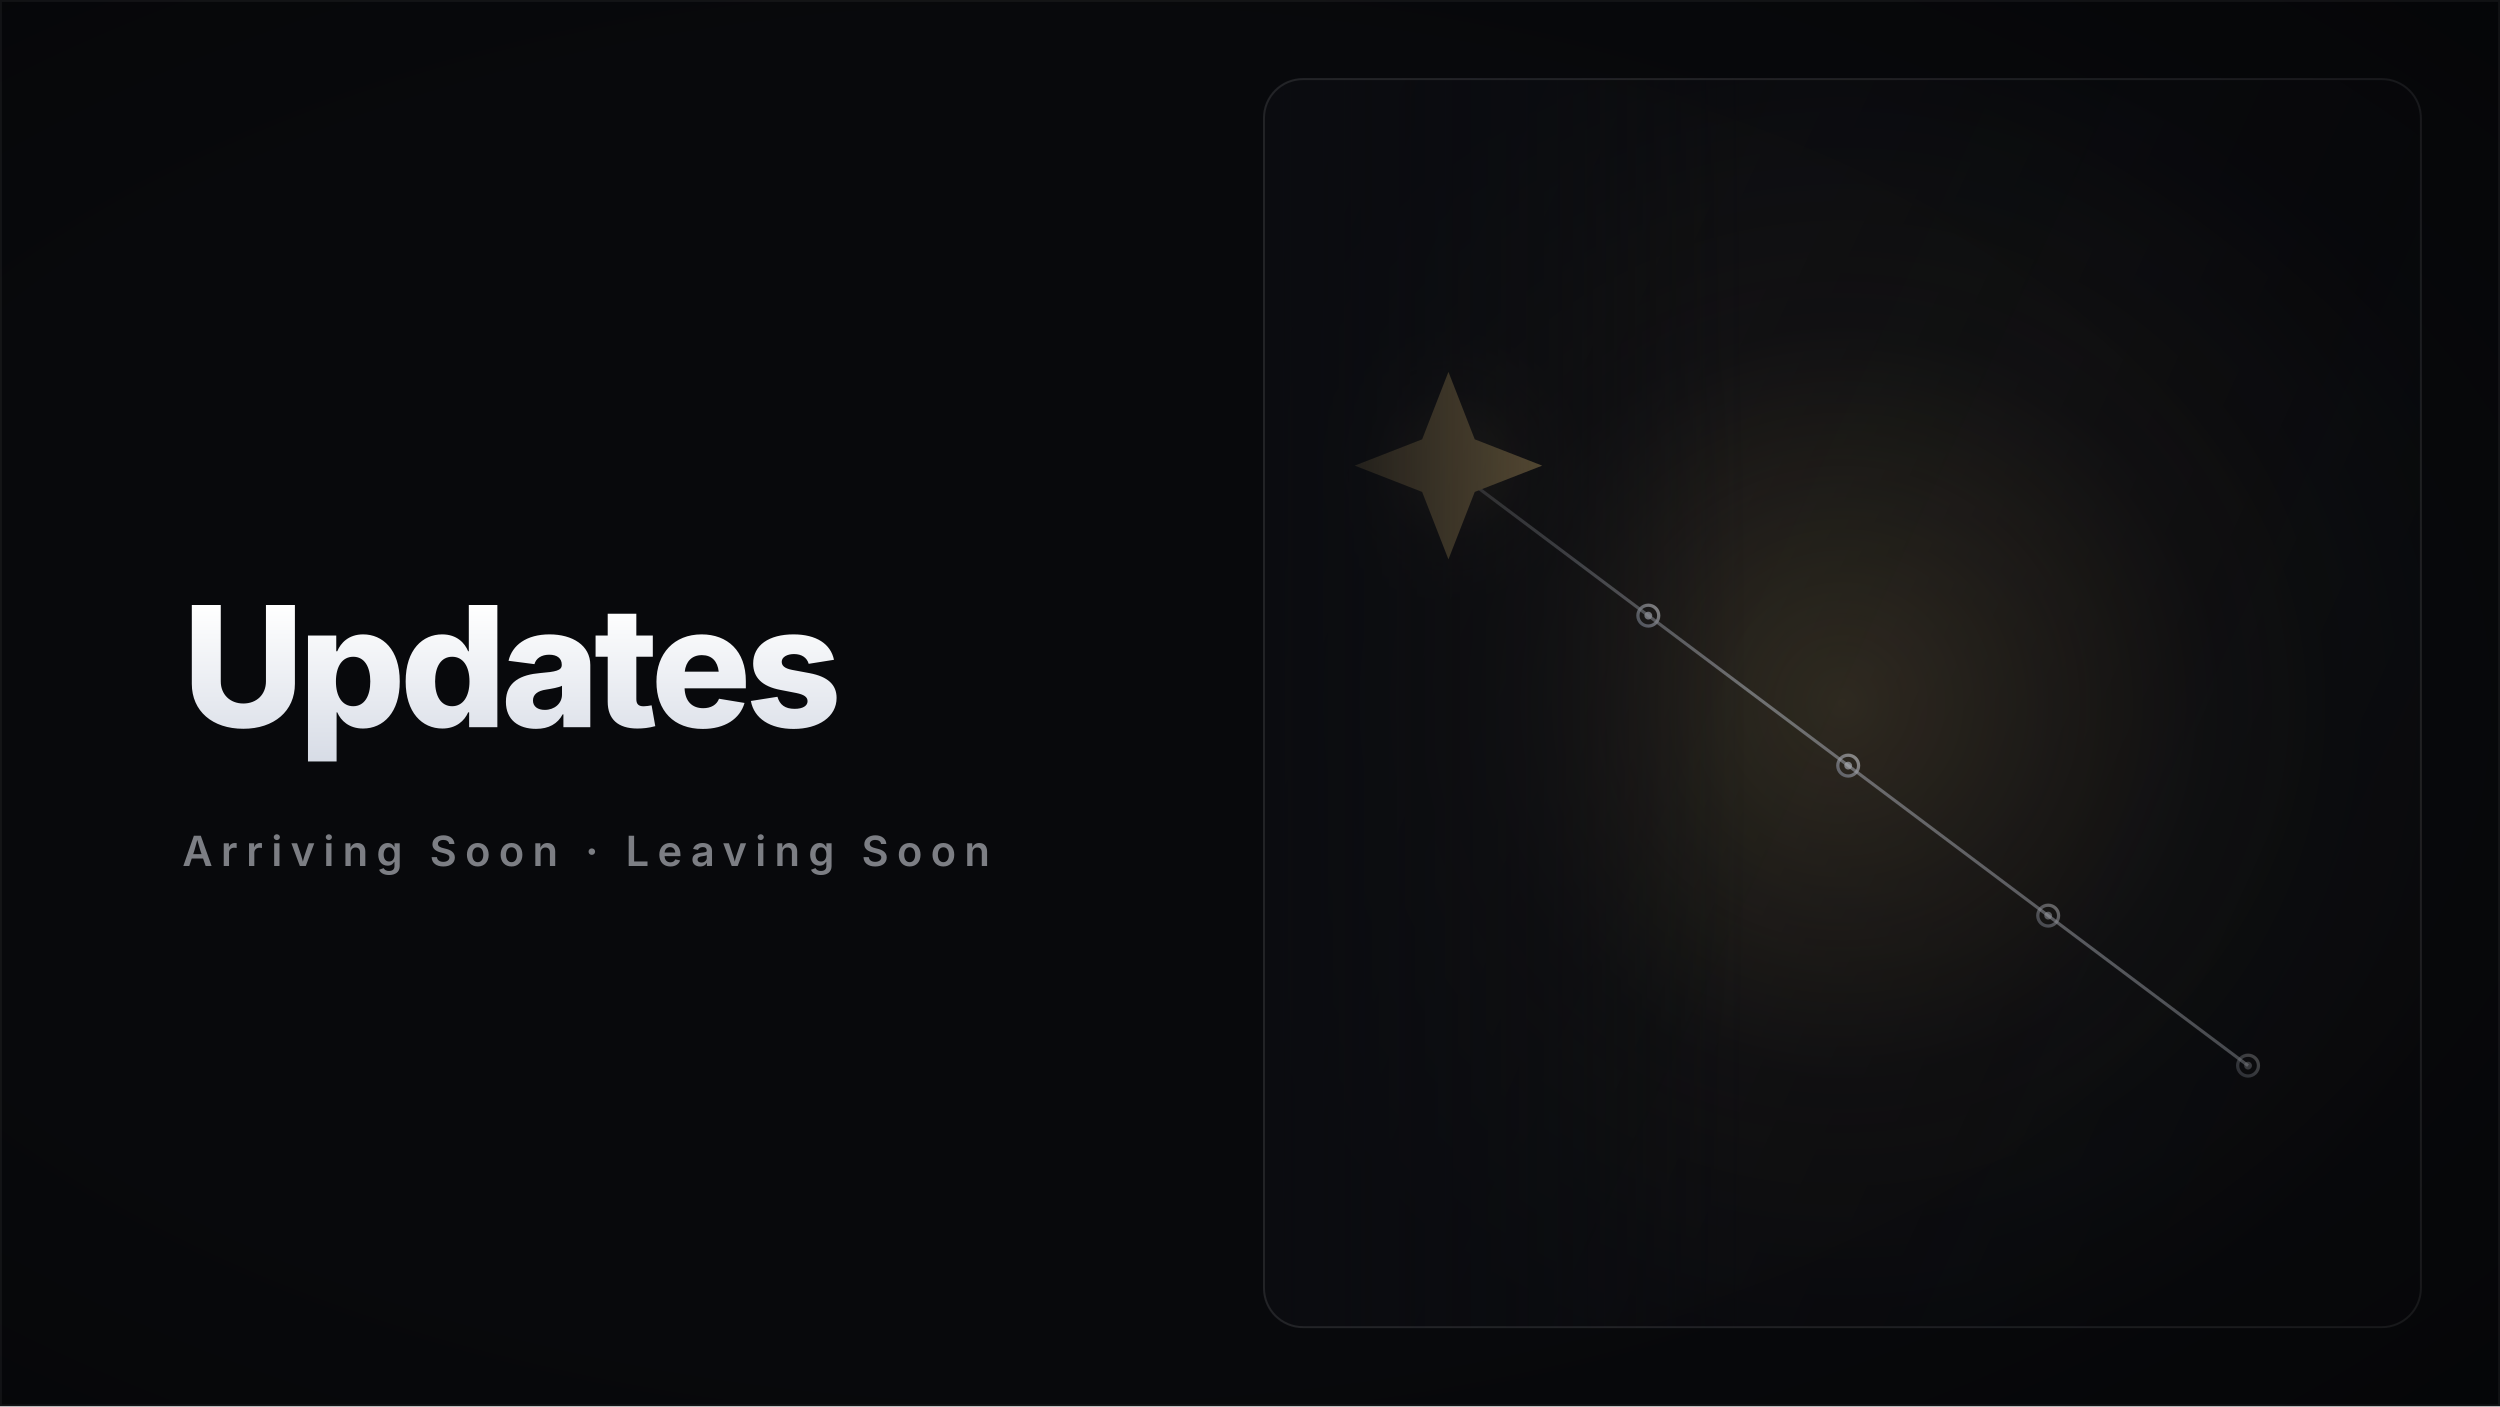
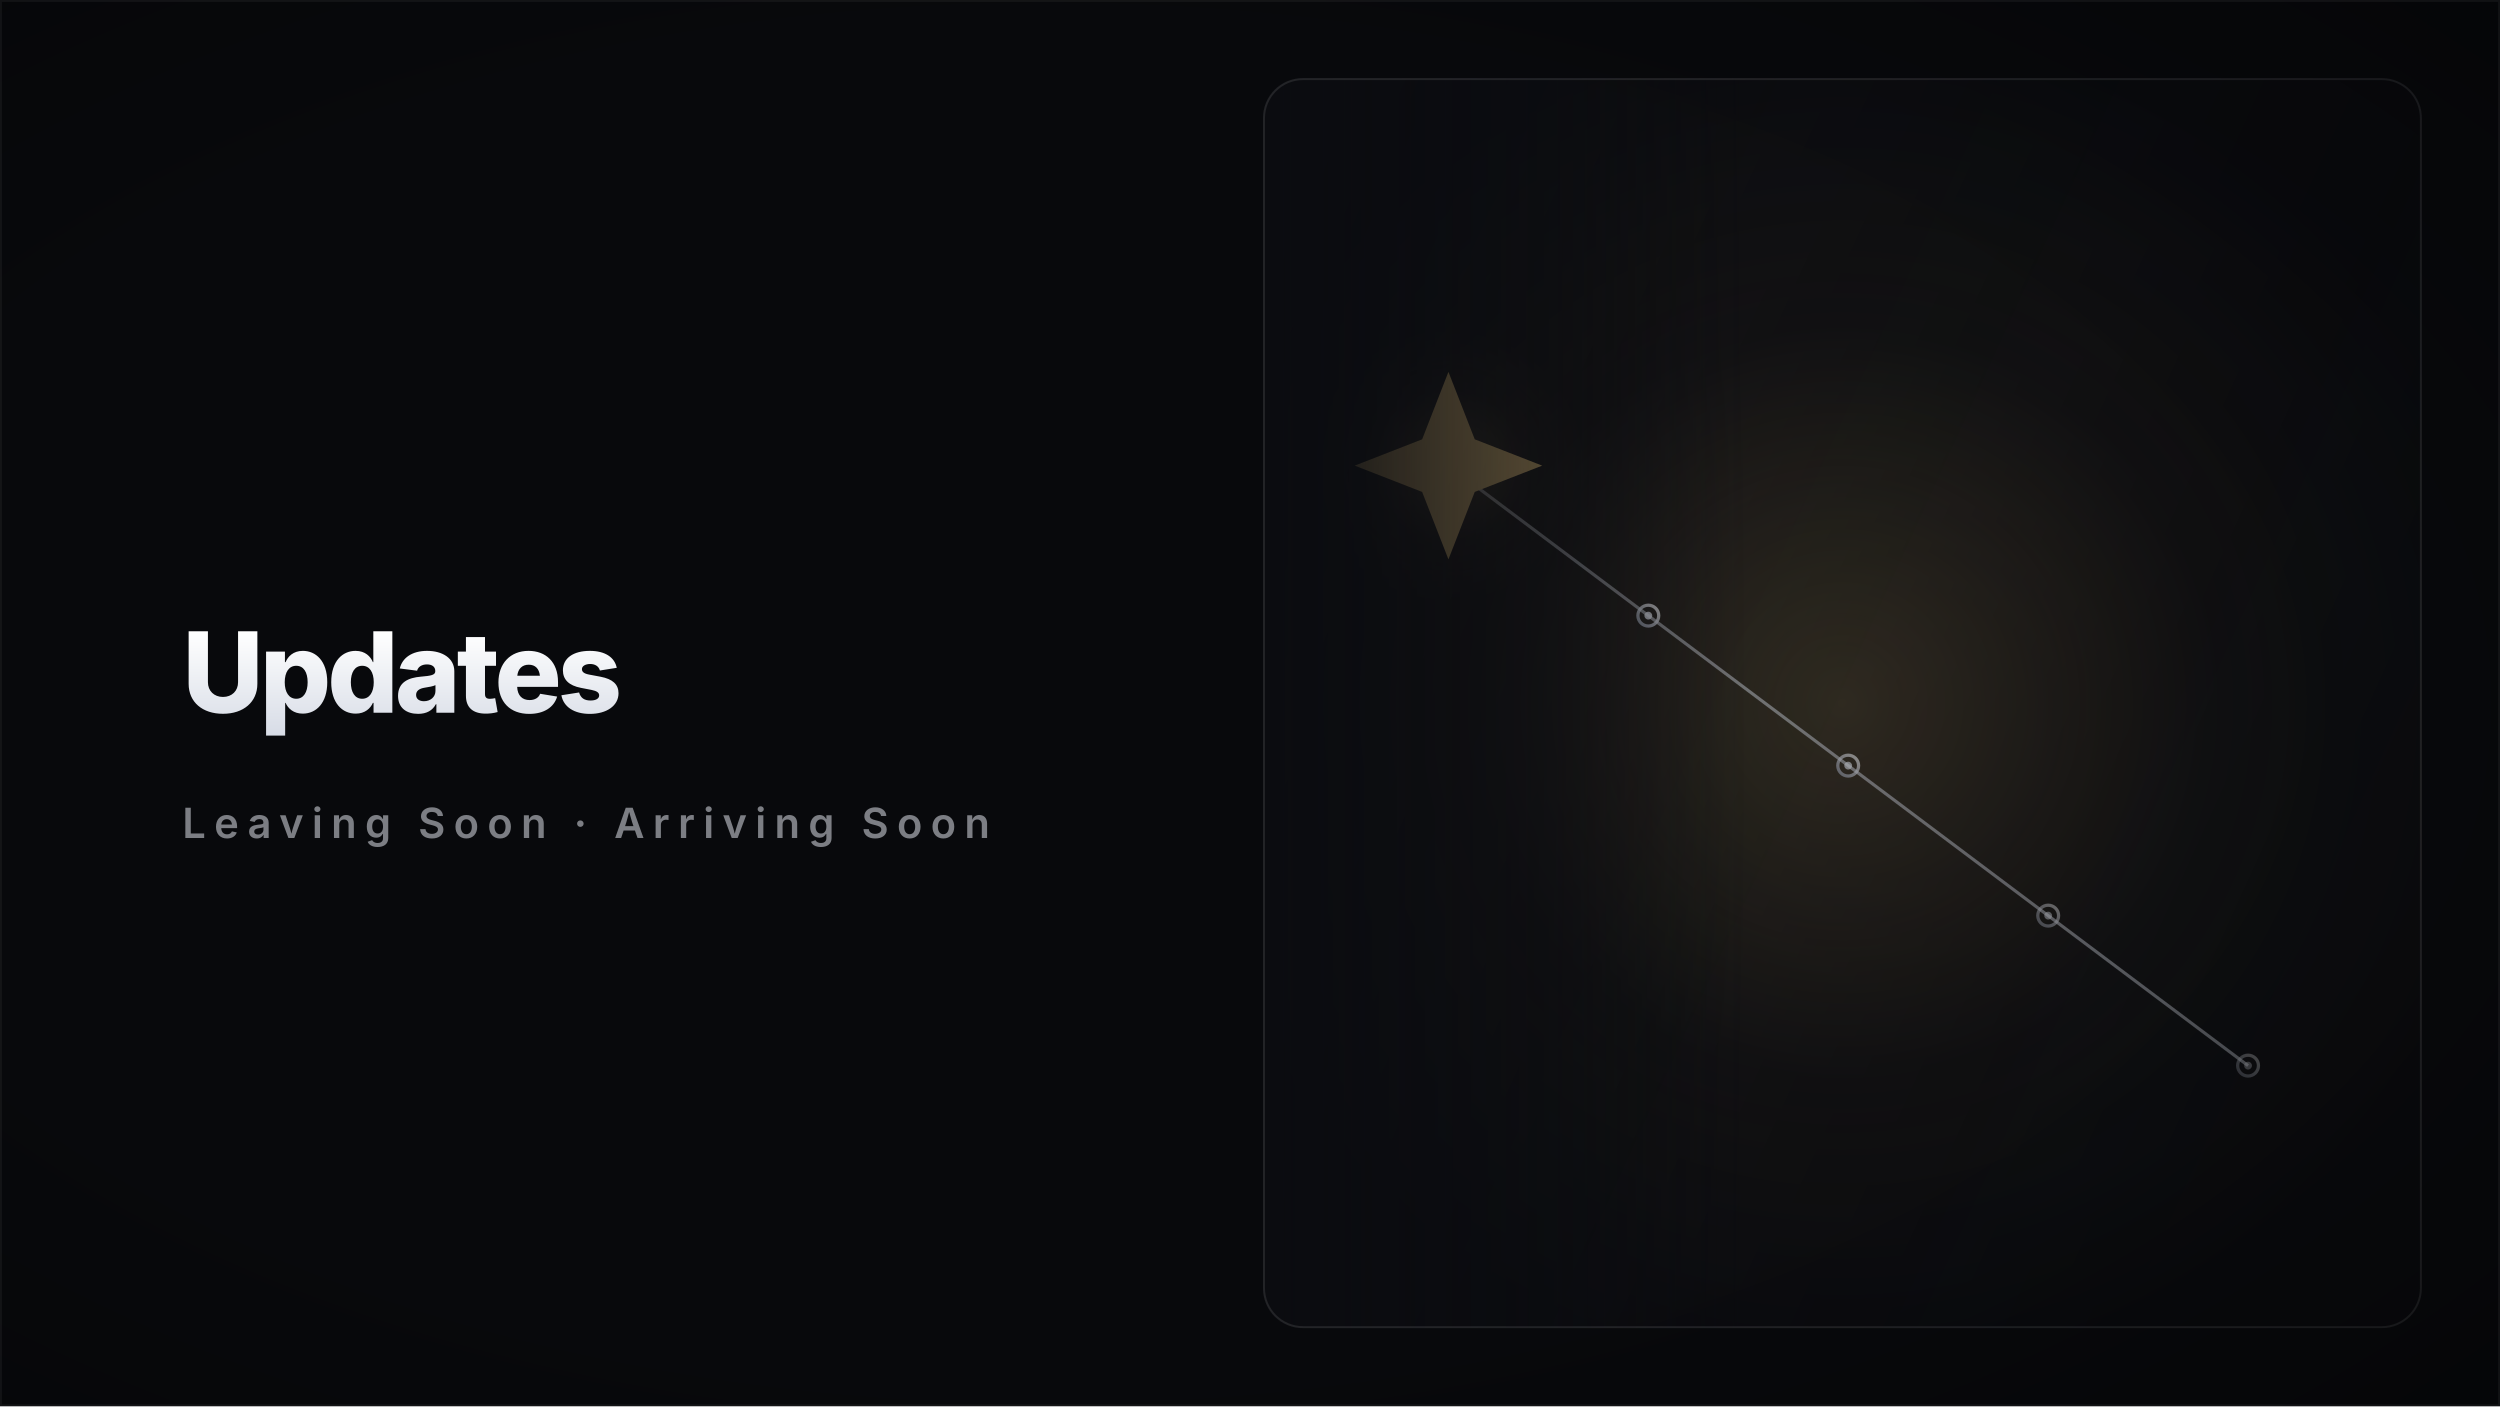
<svg xmlns="http://www.w3.org/2000/svg" width="1920" height="1080" viewBox="0 0 1920 1080" role="img" aria-label="Updates — shows collection cover" shape-rendering="geometricPrecision" text-rendering="geometricPrecision">
  <defs>
    <linearGradient id="titleFill" x1="0" y1="0" x2="0" y2="1">
      <stop offset="0" stop-color="#FFFFFF" />
      <stop offset="1" stop-color="#D7DCE6" />
    </linearGradient>
    <linearGradient id="feather" x1="0" y1="0" x2="1" y2="0">
      <stop offset="0" stop-color="#0B0C10" stop-opacity="1" />
      <stop offset="0.6" stop-color="#0B0C10" stop-opacity="0.55" />
      <stop offset="1" stop-color="#0B0C10" stop-opacity="0" />
    </linearGradient>
    <linearGradient id="panelShade" x1="0" y1="0" x2="1" y2="0.5">
      <stop offset="0" stop-color="rgba(6,7,10,0)" />
      <stop offset="1" stop-color="rgba(6,7,10,0.42)" />
    </linearGradient>
    <radialGradient id="vignette" cx="0.42" cy="0.5" r="0.85">
      <stop offset="0.55" stop-color="rgba(0,0,0,0)" />
      <stop offset="1" stop-color="rgba(0,0,0,0.45)" />
    </radialGradient>
    <clipPath id="cardClip">
      <rect x="970" y="60" width="890" height="960" rx="30" />
    </clipPath>
    <linearGradient id="ivoryS" x1="0" y1="0" x2="1" y2="1">
      <stop offset="0" stop-color="#FFFFFF" />
      <stop offset="1" stop-color="#9AA2B4" />
    </linearGradient>
    <radialGradient id="glow" cx="0.5" cy="0.5" r="0.5">
      <stop offset="0" stop-color="#C8A96A" stop-opacity="0.26" />
      <stop offset="0.55" stop-color="#C8A96A" stop-opacity="0.05" />
      <stop offset="1" stop-color="#C8A96A" stop-opacity="0" />
    </radialGradient>
    <linearGradient id="beamG" x1="0" y1="0" x2="0" y2="1">
      <stop offset="0" stop-color="#FFFFFF" stop-opacity="0.34" />
      <stop offset="1" stop-color="#FFFFFF" stop-opacity="0" />
    </linearGradient>
    <linearGradient id="barG" x1="0" y1="1" x2="0" y2="0">
      <stop offset="0" stop-color="#3A3F4D" />
      <stop offset="0.6" stop-color="#C9CEDB" />
      <stop offset="1" stop-color="#FFFFFF" />
    </linearGradient>
    <linearGradient id="colG" x1="0" y1="1" x2="0" y2="0">
      <stop offset="0" stop-color="#4A5060" stop-opacity="0.85" />
      <stop offset="1" stop-color="#E8ECF4" />
    </linearGradient>
    <radialGradient id="disc" cx="0.38" cy="0.34" r="0.75">
      <stop offset="0" stop-color="#FFFFFF" stop-opacity="0.9" />
      <stop offset="1" stop-color="#C8A96A" stop-opacity="0.12" />
    </radialGradient>
    <style>
      .glow { animation: glowPulse 11s ease-in-out infinite; }
      @keyframes glowPulse { 0%,100% { opacity: 0.68; } 50% { opacity: 1; } }
      @media (prefers-reduced-motion: reduce) { .glow { animation: none; } }
    </style>
  </defs>
  <rect x="0" y="0" width="1920" height="1080" fill="#08090C" />
  <rect x="970" y="60" width="890" height="960" rx="30" fill="#0B0C10" />
  <g clip-path="url(#cardClip)">
    <g transform="translate(2830 0) scale(-1 1)">
      <circle cx="1415" cy="540" r="528" fill="url(#glow)" class="glow" />
      <line x1="1103.5" y1="818.4" x2="1717.6" y2="357.6" stroke="url(#ivoryS)" stroke-width="2.4" opacity="0.6" />
      <line x1="1103.5" y1="866.4" x2="1103.5" y2="904.8" stroke="url(#ivoryS)" stroke-width="2" opacity="0.22" />
      <line x1="1257" y1="751.2" x2="1257" y2="789.6" stroke="url(#ivoryS)" stroke-width="2" opacity="0.22" />
      <line x1="1410.6" y1="636" x2="1410.6" y2="674.4" stroke="url(#ivoryS)" stroke-width="2" opacity="0.22" />
      <line x1="1564.1" y1="520.8" x2="1564.1" y2="559.2" stroke="url(#ivoryS)" stroke-width="2" opacity="0.22" />
      <line x1="1717.6" y1="405.6" x2="1717.6" y2="444" stroke="url(#ivoryS)" stroke-width="2" opacity="0.22" />
      <circle cx="1103.5" cy="818.4" r="8" fill="none" stroke="url(#ivoryS)" stroke-width="2.5" opacity="0.45" />
      <circle cx="1103.5" cy="818.4" r="3" fill="#E7EBF3" opacity="0.4" />
      <circle cx="1257" cy="703.2" r="8" fill="none" stroke="url(#ivoryS)" stroke-width="2.5" opacity="0.562" />
      <circle cx="1257" cy="703.2" r="3" fill="#E7EBF3" opacity="0.525" />
      <circle cx="1410.6" cy="588" r="8" fill="none" stroke="url(#ivoryS)" stroke-width="2.5" opacity="0.675" />
      <circle cx="1410.6" cy="588" r="3" fill="#E7EBF3" opacity="0.65" />
      <circle cx="1564.1" cy="472.8" r="8" fill="none" stroke="url(#ivoryS)" stroke-width="2.5" opacity="0.788" />
      <circle cx="1564.1" cy="472.8" r="3" fill="#E7EBF3" opacity="0.775" />
      <circle cx="1717.6" cy="357.6" r="105.6" fill="url(#glow)" class="glow" />
      <path d="M 1717.6 285.6 L 1737.8 337.4 L 1789.6 357.6 L 1737.8 377.8 L 1717.6 429.6 L 1697.4 377.8 L 1645.6 357.6 L 1697.4 337.4 Z" fill="#C8A96A" />
    </g>
    <rect x="970" y="60" width="890" height="960" fill="url(#panelShade)" />
    <rect x="970" y="60" width="373.8" height="960" fill="url(#feather)" />
  </g>
  <rect x="970.75" y="60.75" width="888.5" height="958.5" rx="30" fill="none" stroke="rgba(255,255,255,0.10)" stroke-width="1.5" />
  <rect x="0" y="0" width="1920" height="1080" fill="url(#vignette)" />
  <g>
-     <text x="140" y="558.5" font-family="Inter" font-size="129" font-weight="800" letter-spacing="-4.52" fill="url(#titleFill)">Updates</text>
-     <text x="140" y="665.1" font-family="Inter" font-size="32" font-weight="600" letter-spacing="6.40" fill="rgba(231,235,243,0.52)">Arriving Soon  ·  Leaving Soon</text>
+     <text x="140" y="547.4" font-family="Inter" font-size="86" font-weight="800" letter-spacing="-3.01" fill="url(#titleFill)">Updates</text>
+     <text x="140" y="643.6" font-family="Inter" font-size="32" font-weight="600" letter-spacing="6.40" fill="rgba(231,235,243,0.52)">Leaving Soon  ·  Arriving Soon</text>
  </g>
  <rect x="0.75" y="0.75" width="1918.5" height="1078.5" fill="none" stroke="rgba(255,255,255,0.05)" stroke-width="1.5" />
</svg>
